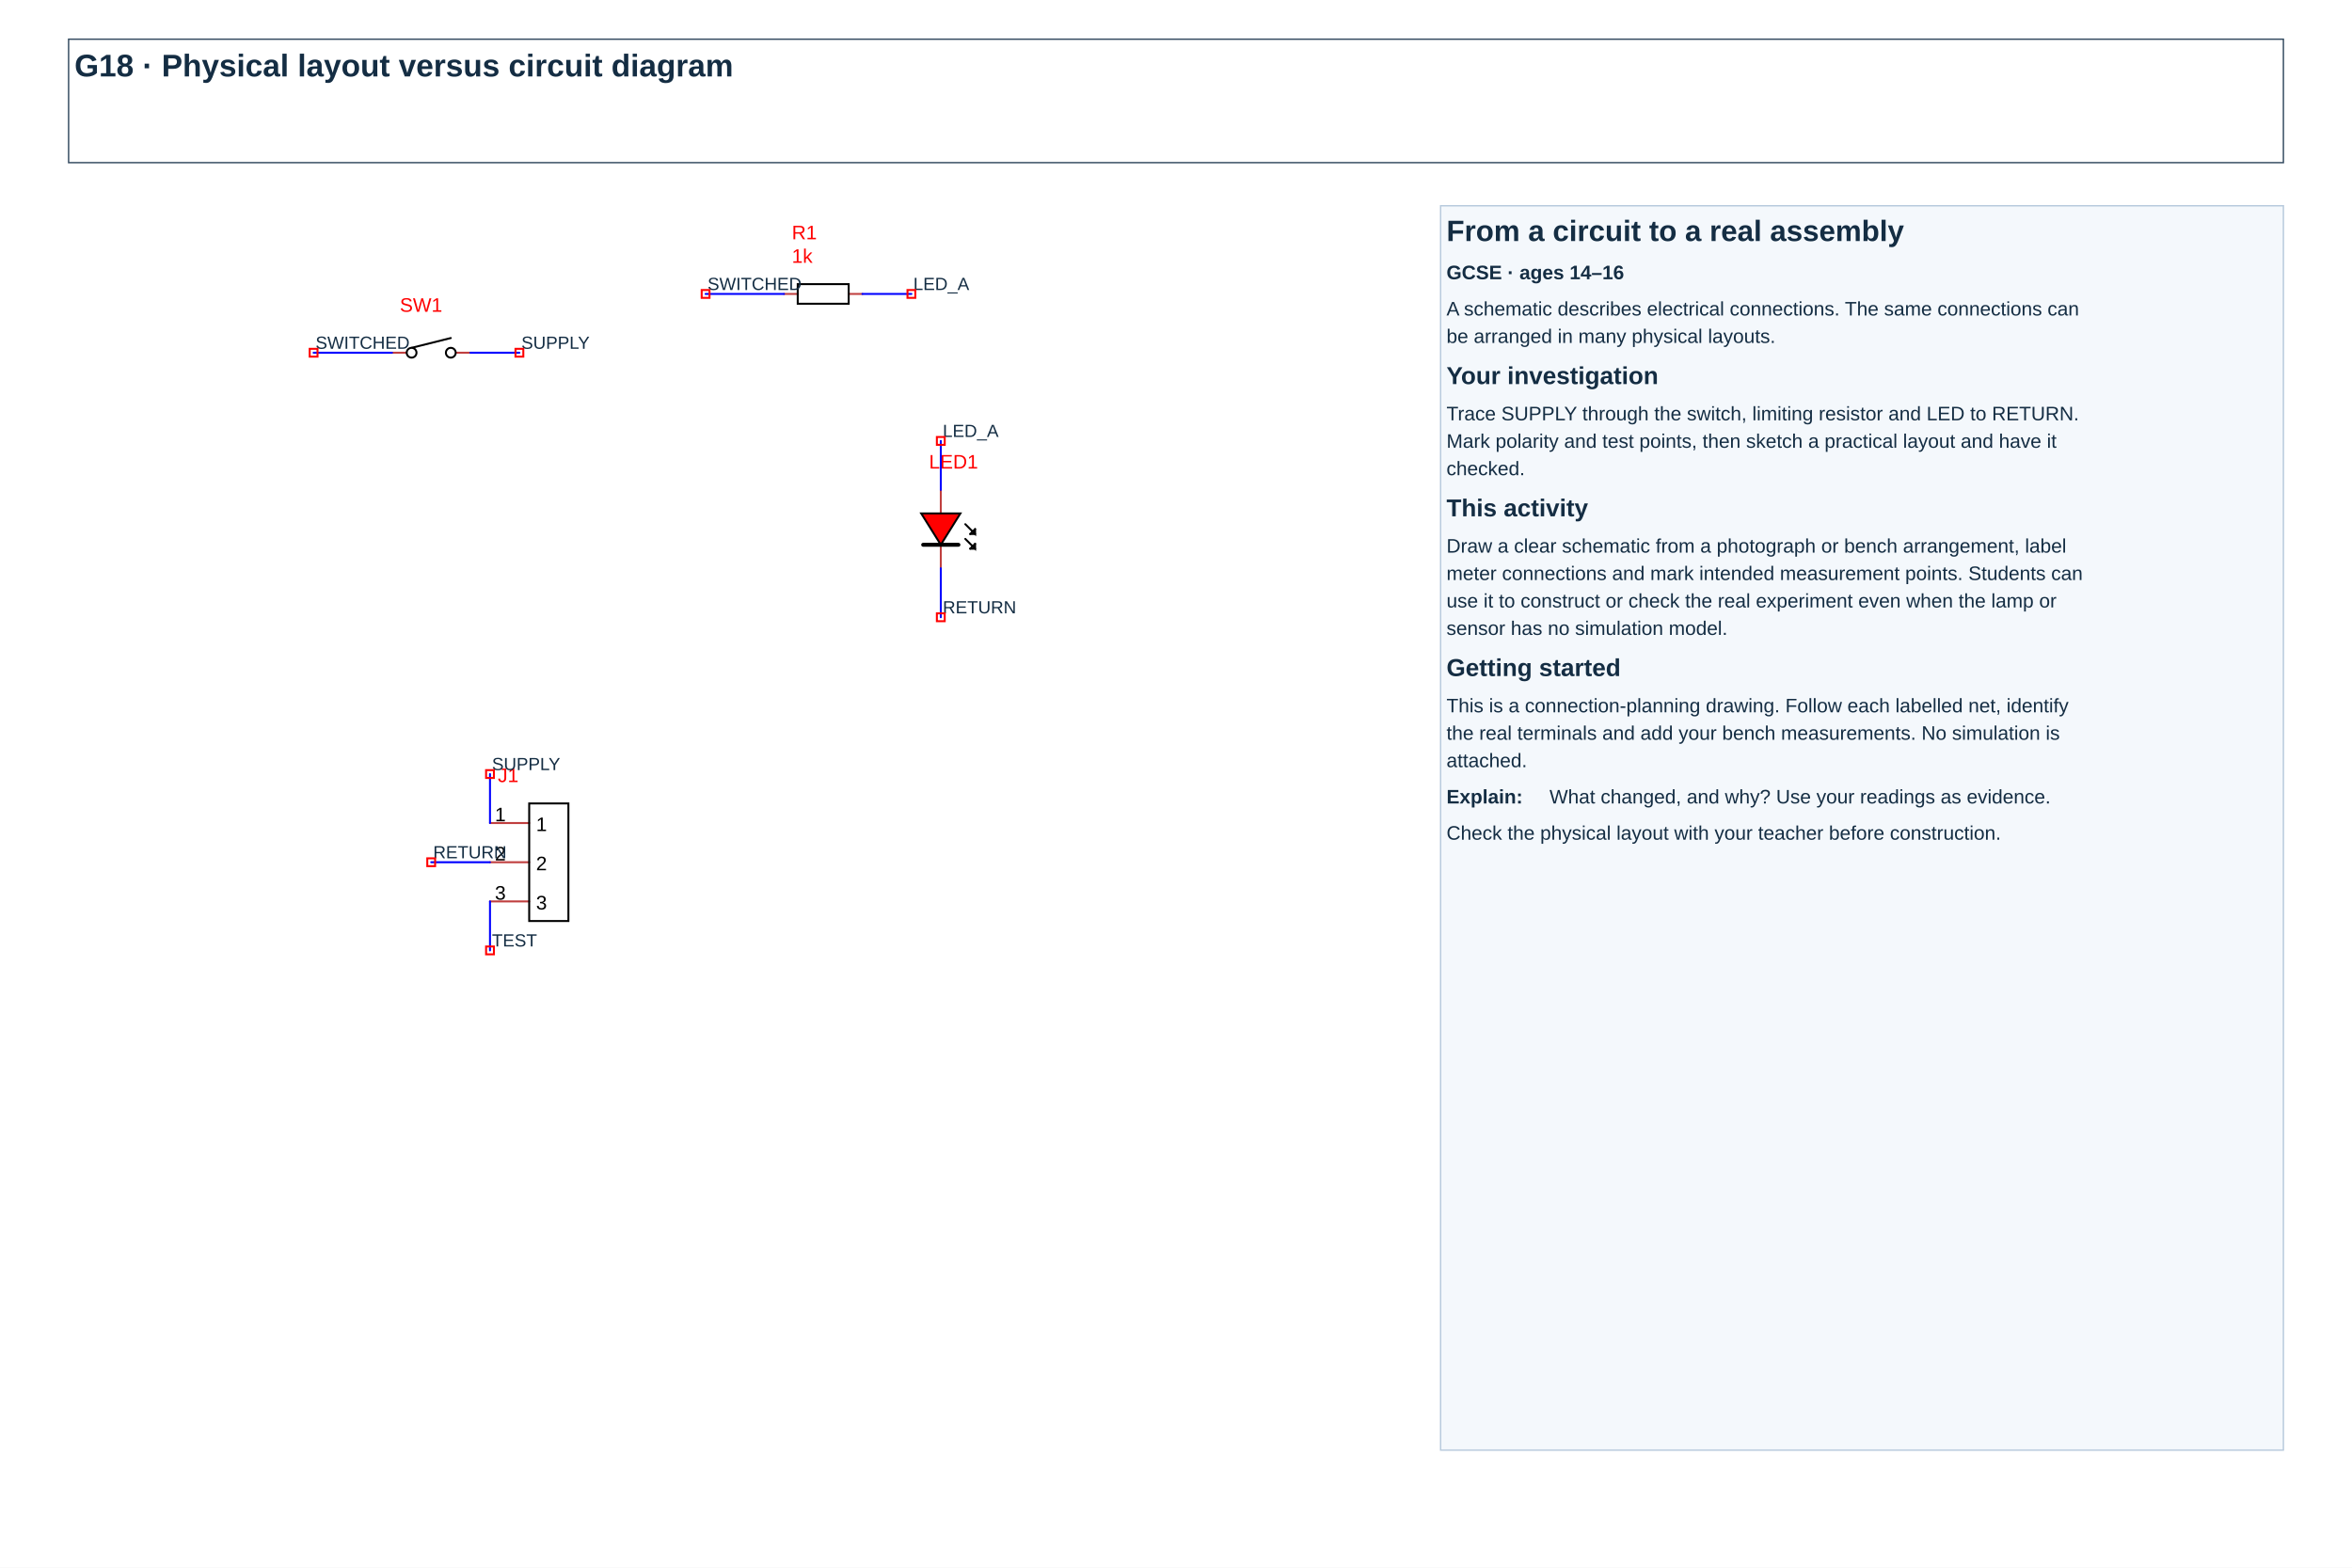
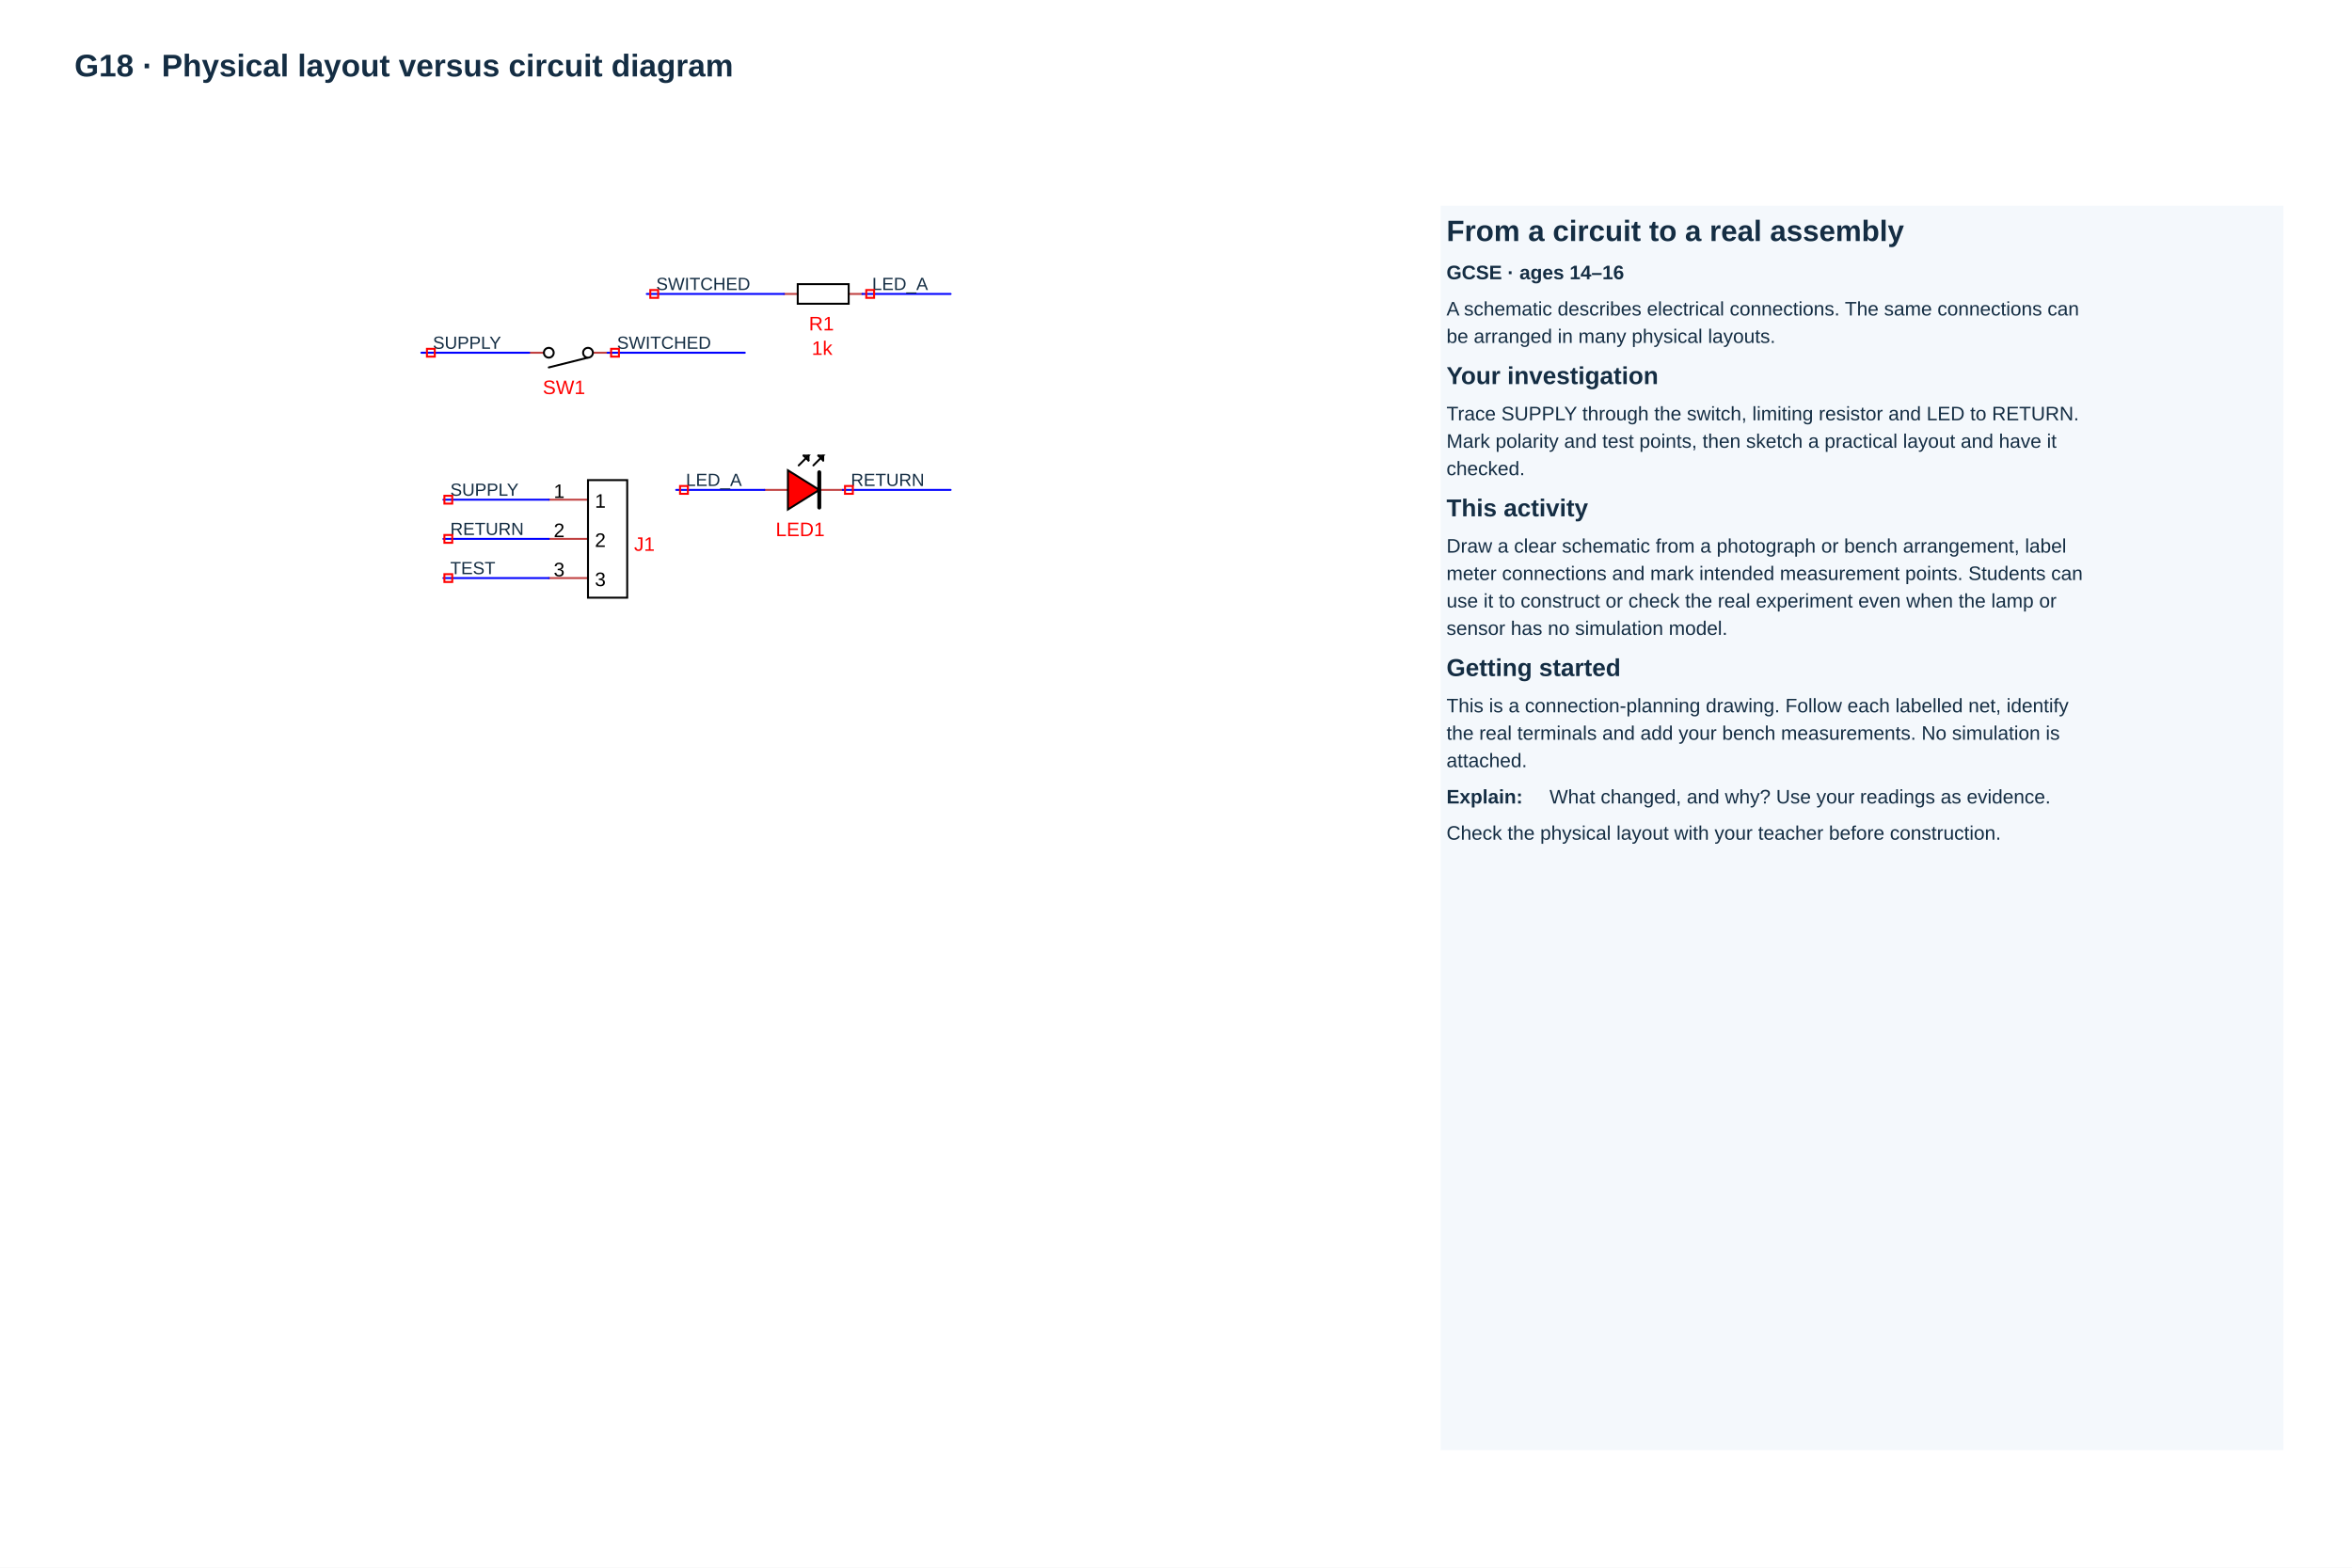
<svg xmlns="http://www.w3.org/2000/svg" width="1800" height="1200" viewBox="0 0 1200 800">
  <rect width="1200" height="800" fill="white" />
  <defs>
    <filter id="dropshadow" height="130%">
      <feGaussianBlur in="SourceAlpha" stdDeviation="3" />
      <feOffset dx="1" dy="1" result="offsetblur" />
      <feMerge>
        <feMergeNode />
        <feMergeNode in="SourceGraphic" />
      </feMerge>
    </filter>
  </defs>
-   <path d="M210 177.5 L230 172.5" style="fill:none;stroke:#000000;stroke-width:1" stroke-linecap="round" />
-   <g transform="rotate(180 240,180)">
-     <line x1="240" y1="180" x2="248" y2="180" stroke-linecap="round" />
-     <g style="fill:none;stroke:black;stroke-width:1">
-       <g style="stroke:#c04040">
-         <line x1="240" y1="180" x2="248" y2="180" stroke-linecap="round" />
-       </g>
-       <g style="stroke-width:0.6" />
-     </g>
-   </g>
-   <g transform="">
-     <line x1="200" y1="180" x2="208" y2="180" stroke-linecap="round" />
-     <g style="fill:none;stroke:black;stroke-width:1">
-       <g style="stroke:#c04040">
-         <line x1="200" y1="180" x2="208" y2="180" stroke-linecap="round" />
-       </g>
-       <g style="stroke-width:0.6" />
-     </g>
-   </g>
-   <ellipse cx="210" cy="180" rx="2.5" ry="2.5" style="fill:#ffffff;stroke:#000000;stroke-width:1" />
-   <ellipse cx="230" cy="180" rx="2.5" ry="2.5" style="fill:#ffffff;stroke:#000000;stroke-width:1" />
-   <g transform="translate( 203 149.1)">
+   <path d="M300 182.5 L280 187.5" style="fill:none;stroke:#000000;stroke-width:1" stroke-linecap="round" />
+   <g transform="">
+     <line x1="270" y1="180" x2="278" y2="180" stroke-linecap="round" />
+     <g style="fill:none;stroke:black;stroke-width:1">
+       <g style="stroke:#c04040">
+         <line x1="270" y1="180" x2="278" y2="180" stroke-linecap="round" />
+       </g>
+       <g style="stroke-width:0.6" />
+     </g>
+   </g>
+   <g transform="rotate(180 310,180)">
+     <line x1="310" y1="180" x2="318" y2="180" stroke-linecap="round" />
+     <g style="fill:none;stroke:black;stroke-width:1">
+       <g style="stroke:#c04040">
+         <line x1="310" y1="180" x2="318" y2="180" stroke-linecap="round" />
+       </g>
+       <g style="stroke-width:0.6" />
+     </g>
+   </g>
+   <ellipse cx="300" cy="180" rx="2.5" ry="2.5" style="fill:#ffffff;stroke:#000000;stroke-width:1" />
+   <ellipse cx="280" cy="180" rx="2.5" ry="2.5" style="fill:#ffffff;stroke:#000000;stroke-width:1" />
+   <g transform="translate( 275.9082 191.1)">
    <text x="1" y="10" fill="#FF0000" style="pointer-events:none;font-size:10px;font-family:Arial;font-weight:normal;font-style:normal;white-space:pre">
      <tspan>SW1</tspan>
    </text>
  </g>
-   <path d="M240 180 L265 180" style="fill:none;stroke:#0000ff;stroke-width:1" stroke-linecap="round" />
-   <g transform="translate( 265 168.99)">
+   <path d="M270 180 L215 180" style="fill:none;stroke:#0000ff;stroke-width:1" stroke-linecap="round" />
+   <g transform="translate( 219.8313 168.99)">
    <text x="1" y="9" fill="#142d43" style="pointer-events:none;font-size:9px;font-family:Arial;font-weight:normal;font-style:normal;white-space:pre">
      <tspan>SUPPLY</tspan>
    </text>
  </g>
-   <rect x="263" y="178" width="4" height="4" style="stroke:red;stroke-width:1;fill:none" />
-   <path d="M200 180 L160 180" style="fill:none;stroke:#0000ff;stroke-width:1" stroke-linecap="round" />
-   <g transform="translate( 160 168.99)">
+   <rect x="217.831" y="178" width="4" height="4" style="stroke:red;stroke-width:1;fill:none" />
+   <path d="M310 180 L380 180" style="fill:none;stroke:#0000ff;stroke-width:1" stroke-linecap="round" />
+   <g transform="translate( 313.7848 168.99)">
    <text x="1" y="9" fill="#142d43" style="pointer-events:none;font-size:9px;font-family:Arial;font-weight:normal;font-style:normal;white-space:pre">
      <tspan>SWITCHED</tspan>
    </text>
  </g>
-   <rect x="158" y="178" width="4" height="4" style="stroke:red;stroke-width:1;fill:none" />
+   <rect x="311.785" y="178" width="4" height="4" style="stroke:red;stroke-width:1;fill:none" />
  <g transform="">
    <line x1="400" y1="150" x2="407" y2="150" stroke-linecap="round" />
    <g style="fill:none;stroke:black;stroke-width:1">
      <g style="stroke:#c04040">
        <line x1="400" y1="150" x2="407" y2="150" stroke-linecap="round" />
      </g>
      <g style="stroke-width:0.6" />
    </g>
  </g>
  <g transform="rotate(180 440,150)">
    <line x1="440" y1="150" x2="447" y2="150" stroke-linecap="round" />
    <g style="fill:none;stroke:black;stroke-width:1">
      <g style="stroke:#c04040">
        <line x1="440" y1="150" x2="447" y2="150" stroke-linecap="round" />
      </g>
      <g style="stroke-width:0.6" />
    </g>
  </g>
  <rect x="407" y="145" rx="0" ry="0" width="26" height="10" style="fill:none;stroke:#000000;stroke-width:1" />
-   <g transform="translate( 403 112.1)">
+   <g transform="translate( 411.6973 158.6)">
    <text x="1" y="10" fill="#FF0000" style="pointer-events:none;font-size:10px;font-family:Arial;font-weight:normal;font-style:normal;white-space:pre">
      <tspan>R1</tspan>
    </text>
  </g>
-   <g transform="translate( 403 124.1)">
+   <g transform="translate( 413.1445 171.1)">
    <text x="1" y="10" fill="#FF0000" style="pointer-events:none;font-size:10px;font-family:Arial;font-weight:normal;font-style:normal;white-space:pre">
      <tspan>1k</tspan>
    </text>
  </g>
-   <path d="M400 150 L360 150" style="fill:none;stroke:#0000ff;stroke-width:1" stroke-linecap="round" />
-   <g transform="translate( 360 138.99)">
+   <path d="M400 150 L330 150" style="fill:none;stroke:#0000ff;stroke-width:1" stroke-linecap="round" />
+   <g transform="translate( 333.7848 138.99)">
    <text x="1" y="9" fill="#142d43" style="pointer-events:none;font-size:9px;font-family:Arial;font-weight:normal;font-style:normal;white-space:pre">
      <tspan>SWITCHED</tspan>
    </text>
  </g>
-   <rect x="358" y="148" width="4" height="4" style="stroke:red;stroke-width:1;fill:none" />
-   <path d="M440 150 L465 150" style="fill:none;stroke:#0000ff;stroke-width:1" stroke-linecap="round" />
-   <g transform="translate( 465 138.99)">
+   <rect x="331.785" y="148" width="4" height="4" style="stroke:red;stroke-width:1;fill:none" />
+   <path d="M440 150 L485 150" style="fill:none;stroke:#0000ff;stroke-width:1" stroke-linecap="round" />
+   <g transform="translate( 443.9674 138.99)">
    <text x="1" y="9" fill="#142d43" style="pointer-events:none;font-size:9px;font-family:Arial;font-weight:normal;font-style:normal;white-space:pre">
      <tspan>LED_A</tspan>
    </text>
  </g>
-   <rect x="463" y="148" width="4" height="4" style="stroke:red;stroke-width:1;fill:none" />
-   <g transform="rotate(90 480,250)">
-     <line x1="480" y1="250" x2="492" y2="250" stroke-linecap="round" />
-     <g style="fill:none;stroke:black;stroke-width:1">
-       <g style="stroke:#c04040">
-         <line x1="480" y1="250" x2="492" y2="250" stroke-linecap="round" />
-       </g>
-       <g style="stroke-width:0.6" />
-     </g>
-   </g>
-   <g transform="rotate(270 480,290)">
-     <line x1="480" y1="290" x2="492" y2="290" stroke-linecap="round" />
-     <g style="fill:none;stroke:black;stroke-width:1">
-       <g style="stroke:#c04040">
-         <line x1="480" y1="290" x2="492" y2="290" stroke-linecap="round" />
-       </g>
-       <g style="stroke-width:0.6" />
-     </g>
-   </g>
-   <path d="M470 262 L480 278 L490 262 L470 262 Z" style="fill:#ff0000;stroke:#000000;stroke-width:1" stroke-linecap="round" />
-   <path d="M492.5 267.5 L497.5 272.5 L497.5 270" style="fill:none;stroke:#000000;stroke-width:1" stroke-linecap="round" />
-   <path d="M497.5 272.5 L495 272.5" style="fill:none;stroke:#000000;stroke-width:1" stroke-linecap="round" />
-   <path d="M492.5 275 L497.5 280 L497.5 277.5" style="fill:none;stroke:#000000;stroke-width:1" stroke-linecap="round" />
-   <path d="M497.5 280 L495 280" style="fill:none;stroke:#000000;stroke-width:1" stroke-linecap="round" />
-   <path d="M497.5 270 L495 272.5" style="fill:none;stroke:#000000;stroke-width:1" stroke-linecap="round" />
-   <path d="M497.5 277.5 L495 280" style="fill:none;stroke:#000000;stroke-width:1" stroke-linecap="round" />
-   <path d="M471 278 L489 278" style="fill:none;stroke:#000000;stroke-width:2" stroke-linecap="round" />
-   <g transform="translate( 473 229.1)">
+   <rect x="441.967" y="148" width="4" height="4" style="stroke:red;stroke-width:1;fill:none" />
+   <g transform="">
+     <line x1="390" y1="250" x2="402" y2="250" stroke-linecap="round" />
+     <g style="fill:none;stroke:black;stroke-width:1">
+       <g style="stroke:#c04040">
+         <line x1="390" y1="250" x2="402" y2="250" stroke-linecap="round" />
+       </g>
+       <g style="stroke-width:0.6" />
+     </g>
+   </g>
+   <g transform="rotate(180 430,250)">
+     <line x1="430" y1="250" x2="442" y2="250" stroke-linecap="round" />
+     <g style="fill:none;stroke:black;stroke-width:1">
+       <g style="stroke:#c04040">
+         <line x1="430" y1="250" x2="442" y2="250" stroke-linecap="round" />
+       </g>
+       <g style="stroke-width:0.6" />
+     </g>
+   </g>
+   <path d="M402 260 L418 250 L402 240 L402 260 Z" style="fill:#ff0000;stroke:#000000;stroke-width:1" stroke-linecap="round" />
+   <path d="M407.5 237.5 L412.5 232.5 L410 232.5" style="fill:none;stroke:#000000;stroke-width:1" stroke-linecap="round" />
+   <path d="M412.5 232.5 L412.5 235" style="fill:none;stroke:#000000;stroke-width:1" stroke-linecap="round" />
+   <path d="M415 237.5 L420 232.5 L417.5 232.5" style="fill:none;stroke:#000000;stroke-width:1" stroke-linecap="round" />
+   <path d="M420 232.5 L420 235" style="fill:none;stroke:#000000;stroke-width:1" stroke-linecap="round" />
+   <path d="M410 232.5 L412.5 235" style="fill:none;stroke:#000000;stroke-width:1" stroke-linecap="round" />
+   <path d="M417.5 232.5 L420 235" style="fill:none;stroke:#000000;stroke-width:1" stroke-linecap="round" />
+   <path d="M418 259 L418 241" style="fill:none;stroke:#000000;stroke-width:2" stroke-linecap="round" />
+   <g transform="translate( 394.75 263.6)">
    <text x="1" y="10" fill="#FF0000" style="pointer-events:none;font-size:10px;font-family:Arial;font-weight:normal;font-style:normal;white-space:pre">
      <tspan>LED1</tspan>
    </text>
  </g>
-   <path d="M480 250 L480 225" style="fill:none;stroke:#0000ff;stroke-width:1" stroke-linecap="round" />
-   <g transform="translate( 480 213.99)">
+   <path d="M390 250 L345 250" style="fill:none;stroke:#0000ff;stroke-width:1" stroke-linecap="round" />
+   <g transform="translate( 348.9674 238.99)">
    <text x="1" y="9" fill="#142d43" style="pointer-events:none;font-size:9px;font-family:Arial;font-weight:normal;font-style:normal;white-space:pre">
      <tspan>LED_A</tspan>
    </text>
  </g>
-   <rect x="478" y="223" width="4" height="4" style="stroke:red;stroke-width:1;fill:none" />
-   <path d="M480 290 L480 315" style="fill:none;stroke:#0000ff;stroke-width:1" stroke-linecap="round" />
-   <g transform="translate( 480 303.99)">
+   <rect x="346.967" y="248" width="4" height="4" style="stroke:red;stroke-width:1;fill:none" />
+   <path d="M430 250 L485 250" style="fill:none;stroke:#0000ff;stroke-width:1" stroke-linecap="round" />
+   <g transform="translate( 433.1174 238.99)">
    <text x="1" y="9" fill="#142d43" style="pointer-events:none;font-size:9px;font-family:Arial;font-weight:normal;font-style:normal;white-space:pre">
      <tspan>RETURN</tspan>
    </text>
  </g>
-   <rect x="478" y="313" width="4" height="4" style="stroke:red;stroke-width:1;fill:none" />
-   <g transform="translate( 272.5 414.1)">
+   <rect x="431.117" y="248" width="4" height="4" style="stroke:red;stroke-width:1;fill:none" />
+   <g transform="translate( 302.5 249.1)">
    <text x="1" y="10" fill="#000000" style="pointer-events:none;font-size:10px;font-family:Arial;font-weight:normal;font-style:normal;white-space:pre">
      <tspan>1</tspan>
    </text>
  </g>
-   <g transform="translate( 251.5 409.1)">
+   <g transform="translate( 281.5 244.1)">
    <text x="1" y="10" fill="#000000" style="pointer-events:none;font-size:10px;font-family:Arial;font-weight:normal;font-style:normal;white-space:pre">
      <tspan>1</tspan>
    </text>
  </g>
  <g transform="">
-     <line x1="250" y1="420" x2="270" y2="420" stroke-linecap="round" />
-     <g style="fill:none;stroke:black;stroke-width:1">
-       <g style="stroke:#c04040">
-         <line x1="250" y1="420" x2="270" y2="420" stroke-linecap="round" />
-       </g>
-       <g style="stroke-width:0.6" />
-     </g>
-   </g>
-   <g transform="translate( 272.5 434.1)">
+     <line x1="280" y1="255" x2="300" y2="255" stroke-linecap="round" />
+     <g style="fill:none;stroke:black;stroke-width:1">
+       <g style="stroke:#c04040">
+         <line x1="280" y1="255" x2="300" y2="255" stroke-linecap="round" />
+       </g>
+       <g style="stroke-width:0.6" />
+     </g>
+   </g>
+   <g transform="translate( 302.5 269.1)">
    <text x="1" y="10" fill="#000000" style="pointer-events:none;font-size:10px;font-family:Arial;font-weight:normal;font-style:normal;white-space:pre">
      <tspan>2</tspan>
    </text>
  </g>
-   <g transform="translate( 251.5 429.1)">
+   <g transform="translate( 281.5 264.1)">
    <text x="1" y="10" fill="#000000" style="pointer-events:none;font-size:10px;font-family:Arial;font-weight:normal;font-style:normal;white-space:pre">
      <tspan>2</tspan>
    </text>
  </g>
  <g transform="">
-     <line x1="250" y1="440" x2="270" y2="440" stroke-linecap="round" />
-     <g style="fill:none;stroke:black;stroke-width:1">
-       <g style="stroke:#c04040">
-         <line x1="250" y1="440" x2="270" y2="440" stroke-linecap="round" />
-       </g>
-       <g style="stroke-width:0.6" />
-     </g>
-   </g>
-   <g transform="translate( 272.5 454.1)">
+     <line x1="280" y1="275" x2="300" y2="275" stroke-linecap="round" />
+     <g style="fill:none;stroke:black;stroke-width:1">
+       <g style="stroke:#c04040">
+         <line x1="280" y1="275" x2="300" y2="275" stroke-linecap="round" />
+       </g>
+       <g style="stroke-width:0.6" />
+     </g>
+   </g>
+   <g transform="translate( 302.5 289.1)">
    <text x="1" y="10" fill="#000000" style="pointer-events:none;font-size:10px;font-family:Arial;font-weight:normal;font-style:normal;white-space:pre">
      <tspan>3</tspan>
    </text>
  </g>
-   <g transform="translate( 251.5 449.1)">
+   <g transform="translate( 281.5 284.1)">
    <text x="1" y="10" fill="#000000" style="pointer-events:none;font-size:10px;font-family:Arial;font-weight:normal;font-style:normal;white-space:pre">
      <tspan>3</tspan>
    </text>
  </g>
  <g transform="">
-     <line x1="250" y1="460" x2="270" y2="460" stroke-linecap="round" />
-     <g style="fill:none;stroke:black;stroke-width:1">
-       <g style="stroke:#c04040">
-         <line x1="250" y1="460" x2="270" y2="460" stroke-linecap="round" />
-       </g>
-       <g style="stroke-width:0.6" />
-     </g>
-   </g>
-   <rect x="270" y="410" rx="0" ry="0" width="20" height="60" style="fill:none;stroke:#000000;stroke-width:1" />
-   <g transform="translate( 253 389.1)">
+     <line x1="280" y1="295" x2="300" y2="295" stroke-linecap="round" />
+     <g style="fill:none;stroke:black;stroke-width:1">
+       <g style="stroke:#c04040">
+         <line x1="280" y1="295" x2="300" y2="295" stroke-linecap="round" />
+       </g>
+       <g style="stroke-width:0.6" />
+     </g>
+   </g>
+   <rect x="300" y="245" rx="0" ry="0" width="20" height="60" style="fill:none;stroke:#000000;stroke-width:1" />
+   <g transform="translate( 322.5 271.1)">
    <text x="1" y="10" fill="#FF0000" style="pointer-events:none;font-size:10px;font-family:Arial;font-weight:normal;font-style:normal;white-space:pre">
      <tspan>J1</tspan>
    </text>
  </g>
-   <path d="M250 420 L250 395" style="fill:none;stroke:#0000ff;stroke-width:1" stroke-linecap="round" />
-   <g transform="translate( 250 383.99)">
+   <path d="M280 255 L226.235 255" style="fill:none;stroke:#0000ff;stroke-width:1" stroke-linecap="round" />
+   <g transform="translate( 228.7348 243.99)">
    <text x="1" y="9" fill="#142d43" style="pointer-events:none;font-size:9px;font-family:Arial;font-weight:normal;font-style:normal;white-space:pre">
      <tspan>SUPPLY</tspan>
    </text>
  </g>
-   <rect x="248" y="393" width="4" height="4" style="stroke:red;stroke-width:1;fill:none" />
-   <path d="M250 440 L220 440" style="fill:none;stroke:#0000ff;stroke-width:1" stroke-linecap="round" />
-   <g transform="translate( 220 428.99)">
+   <rect x="226.735" y="253" width="4" height="4" style="stroke:red;stroke-width:1;fill:none" />
+   <path d="M280 275 L226.235 275" style="fill:none;stroke:#0000ff;stroke-width:1" stroke-linecap="round" />
+   <g transform="translate( 228.7348 263.99)">
    <text x="1" y="9" fill="#142d43" style="pointer-events:none;font-size:9px;font-family:Arial;font-weight:normal;font-style:normal;white-space:pre">
      <tspan>RETURN</tspan>
    </text>
  </g>
-   <rect x="218" y="438" width="4" height="4" style="stroke:red;stroke-width:1;fill:none" />
-   <path d="M250 460 L250 485" style="fill:none;stroke:#0000ff;stroke-width:1" stroke-linecap="round" />
-   <g transform="translate( 250 473.99)">
+   <rect x="226.735" y="273" width="4" height="4" style="stroke:red;stroke-width:1;fill:none" />
+   <path d="M280 295 L226.235 295" style="fill:none;stroke:#0000ff;stroke-width:1" stroke-linecap="round" />
+   <g transform="translate( 228.7348 283.99)">
    <text x="1" y="9" fill="#142d43" style="pointer-events:none;font-size:9px;font-family:Arial;font-weight:normal;font-style:normal;white-space:pre">
      <tspan>TEST</tspan>
    </text>
  </g>
-   <rect x="248" y="483" width="4" height="4" style="stroke:red;stroke-width:1;fill:none" />
-   <rect x="35" y="20" rx="0" ry="0" width="1130" height="63" style="fill:none;stroke:#32495f;stroke-width:0.7" />
+   <rect x="226.735" y="293" width="4" height="4" style="stroke:red;stroke-width:1;fill:none" />
+   <rect x="35" y="20" rx="0" ry="0" width="1130" height="63" style="fill:none;stroke:#32495f;stroke-width:0" />
  <g transform="translate(35 20)" style="pointer-events:none">
    <svg width="1130" height="63" overflow="hidden" data-markdown="true">
      <text x="3" y="19" fill="#142d43" font-family="Arial" font-size="16" font-weight="bold" font-style="normal" xml:space="preserve" style="white-space:pre">G18 · Physical layout versus circuit diagram</text>
    </svg>
  </g>
-   <rect x="735" y="105" rx="0" ry="0" width="430" height="635" style="fill:#f4f8fc;stroke:#b7c9dc;stroke-width:0.7" />
+   <rect x="735" y="105" rx="0" ry="0" width="430" height="635" style="fill:#f4f8fc;stroke:#b7c9dc;stroke-width:0" />
  <g transform="translate(735 105)" style="pointer-events:none">
    <svg width="430" height="635" overflow="hidden" data-markdown="true">
      <text x="3" y="18" fill="#142d43" font-family="Arial" font-size="15" font-weight="bold" font-style="normal" xml:space="preserve" style="white-space:pre">From a circuit to a real assembly</text>
      <text x="3" y="37.5" fill="#142d43" font-family="Arial" font-size="10" font-weight="bold" font-style="normal" xml:space="preserve" style="white-space:pre">GCSE · ages 14–16</text>
      <text x="3" y="56" fill="#142d43" font-family="Arial" font-size="10" font-weight="normal" font-style="normal" xml:space="preserve" style="white-space:pre">A schematic describes electrical connections. The same connections can </text>
      <text x="3" y="70" fill="#142d43" font-family="Arial" font-size="10" font-weight="normal" font-style="normal" xml:space="preserve" style="white-space:pre">be arranged in many physical layouts.</text>
      <text x="3" y="91" fill="#142d43" font-family="Arial" font-size="12.5" font-weight="bold" font-style="normal" xml:space="preserve" style="white-space:pre">Your investigation</text>
      <text x="3" y="109.5" fill="#142d43" font-family="Arial" font-size="10" font-weight="normal" font-style="normal" xml:space="preserve" style="white-space:pre">Trace SUPPLY through the switch, limiting resistor and LED to RETURN. </text>
      <text x="3" y="123.5" fill="#142d43" font-family="Arial" font-size="10" font-weight="normal" font-style="normal" xml:space="preserve" style="white-space:pre">Mark polarity and test points, then sketch a practical layout and have it </text>
      <text x="3" y="137.5" fill="#142d43" font-family="Arial" font-size="10" font-weight="normal" font-style="normal" xml:space="preserve" style="white-space:pre">checked.</text>
      <text x="3" y="158.5" fill="#142d43" font-family="Arial" font-size="12.5" font-weight="bold" font-style="normal" xml:space="preserve" style="white-space:pre">This activity</text>
      <text x="3" y="177" fill="#142d43" font-family="Arial" font-size="10" font-weight="normal" font-style="normal" xml:space="preserve" style="white-space:pre">Draw a clear schematic from a photograph or bench arrangement, label </text>
      <text x="3" y="191" fill="#142d43" font-family="Arial" font-size="10" font-weight="normal" font-style="normal" xml:space="preserve" style="white-space:pre">meter connections and mark intended measurement points. Students can</text>
      <text x="3" y="205" fill="#142d43" font-family="Arial" font-size="10" font-weight="normal" font-style="normal" xml:space="preserve" style="white-space:pre">use it to construct or check the real experiment even when the lamp or </text>
      <text x="3" y="219" fill="#142d43" font-family="Arial" font-size="10" font-weight="normal" font-style="normal" xml:space="preserve" style="white-space:pre">sensor has no simulation model.</text>
      <text x="3" y="240" fill="#142d43" font-family="Arial" font-size="12.5" font-weight="bold" font-style="normal" xml:space="preserve" style="white-space:pre">Getting started</text>
      <text x="3" y="258.5" fill="#142d43" font-family="Arial" font-size="10" font-weight="normal" font-style="normal" xml:space="preserve" style="white-space:pre">This is a connection-planning drawing. Follow each labelled net, identify </text>
      <text x="3" y="272.5" fill="#142d43" font-family="Arial" font-size="10" font-weight="normal" font-style="normal" xml:space="preserve" style="white-space:pre">the real terminals and add your bench measurements. No simulation is </text>
      <text x="3" y="286.5" fill="#142d43" font-family="Arial" font-size="10" font-weight="normal" font-style="normal" xml:space="preserve" style="white-space:pre">attached.</text>
      <text x="3" y="305" fill="#142d43" font-family="Arial" font-size="10" font-weight="bold" font-style="normal" xml:space="preserve" style="white-space:pre">Explain:</text>
      <text x="52.766" y="305" fill="#142d43" font-family="Arial" font-size="10" font-weight="normal" font-style="normal" xml:space="preserve" style="white-space:pre"> What changed, and why? Use your readings as evidence.</text>
      <text x="3" y="323.5" fill="#142d43" font-family="Arial" font-size="10" font-weight="normal" font-style="normal" xml:space="preserve" style="white-space:pre">Check the physical layout with your teacher before construction.</text>
    </svg>
  </g>
</svg>
